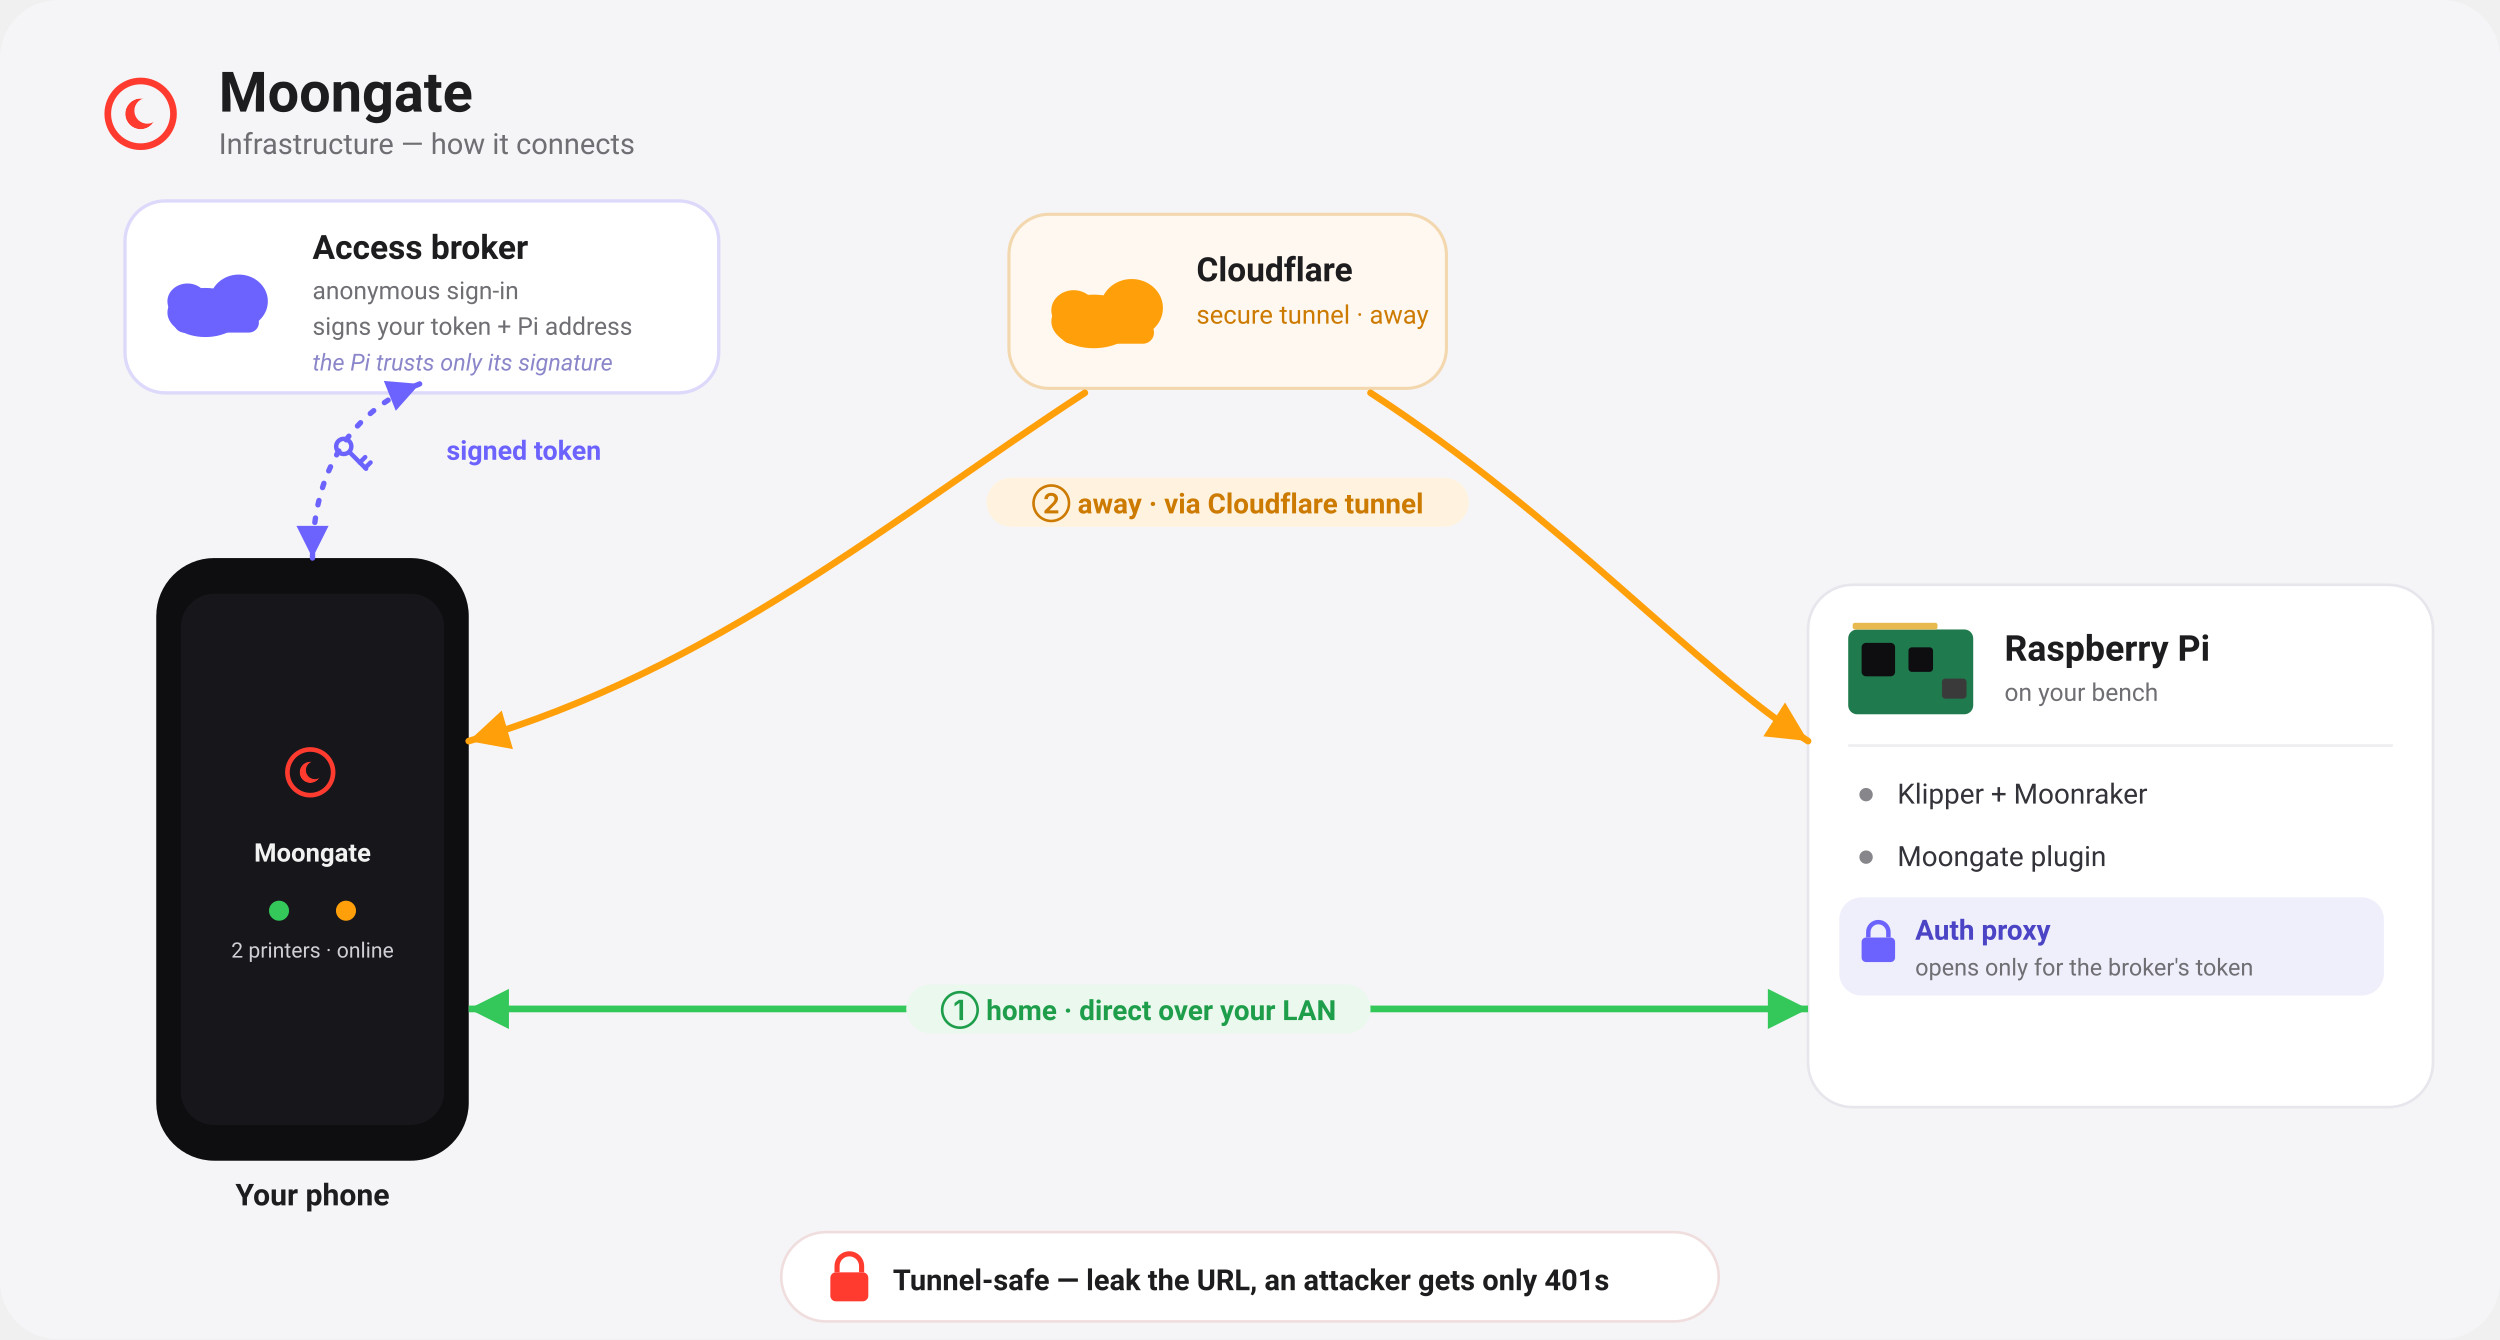
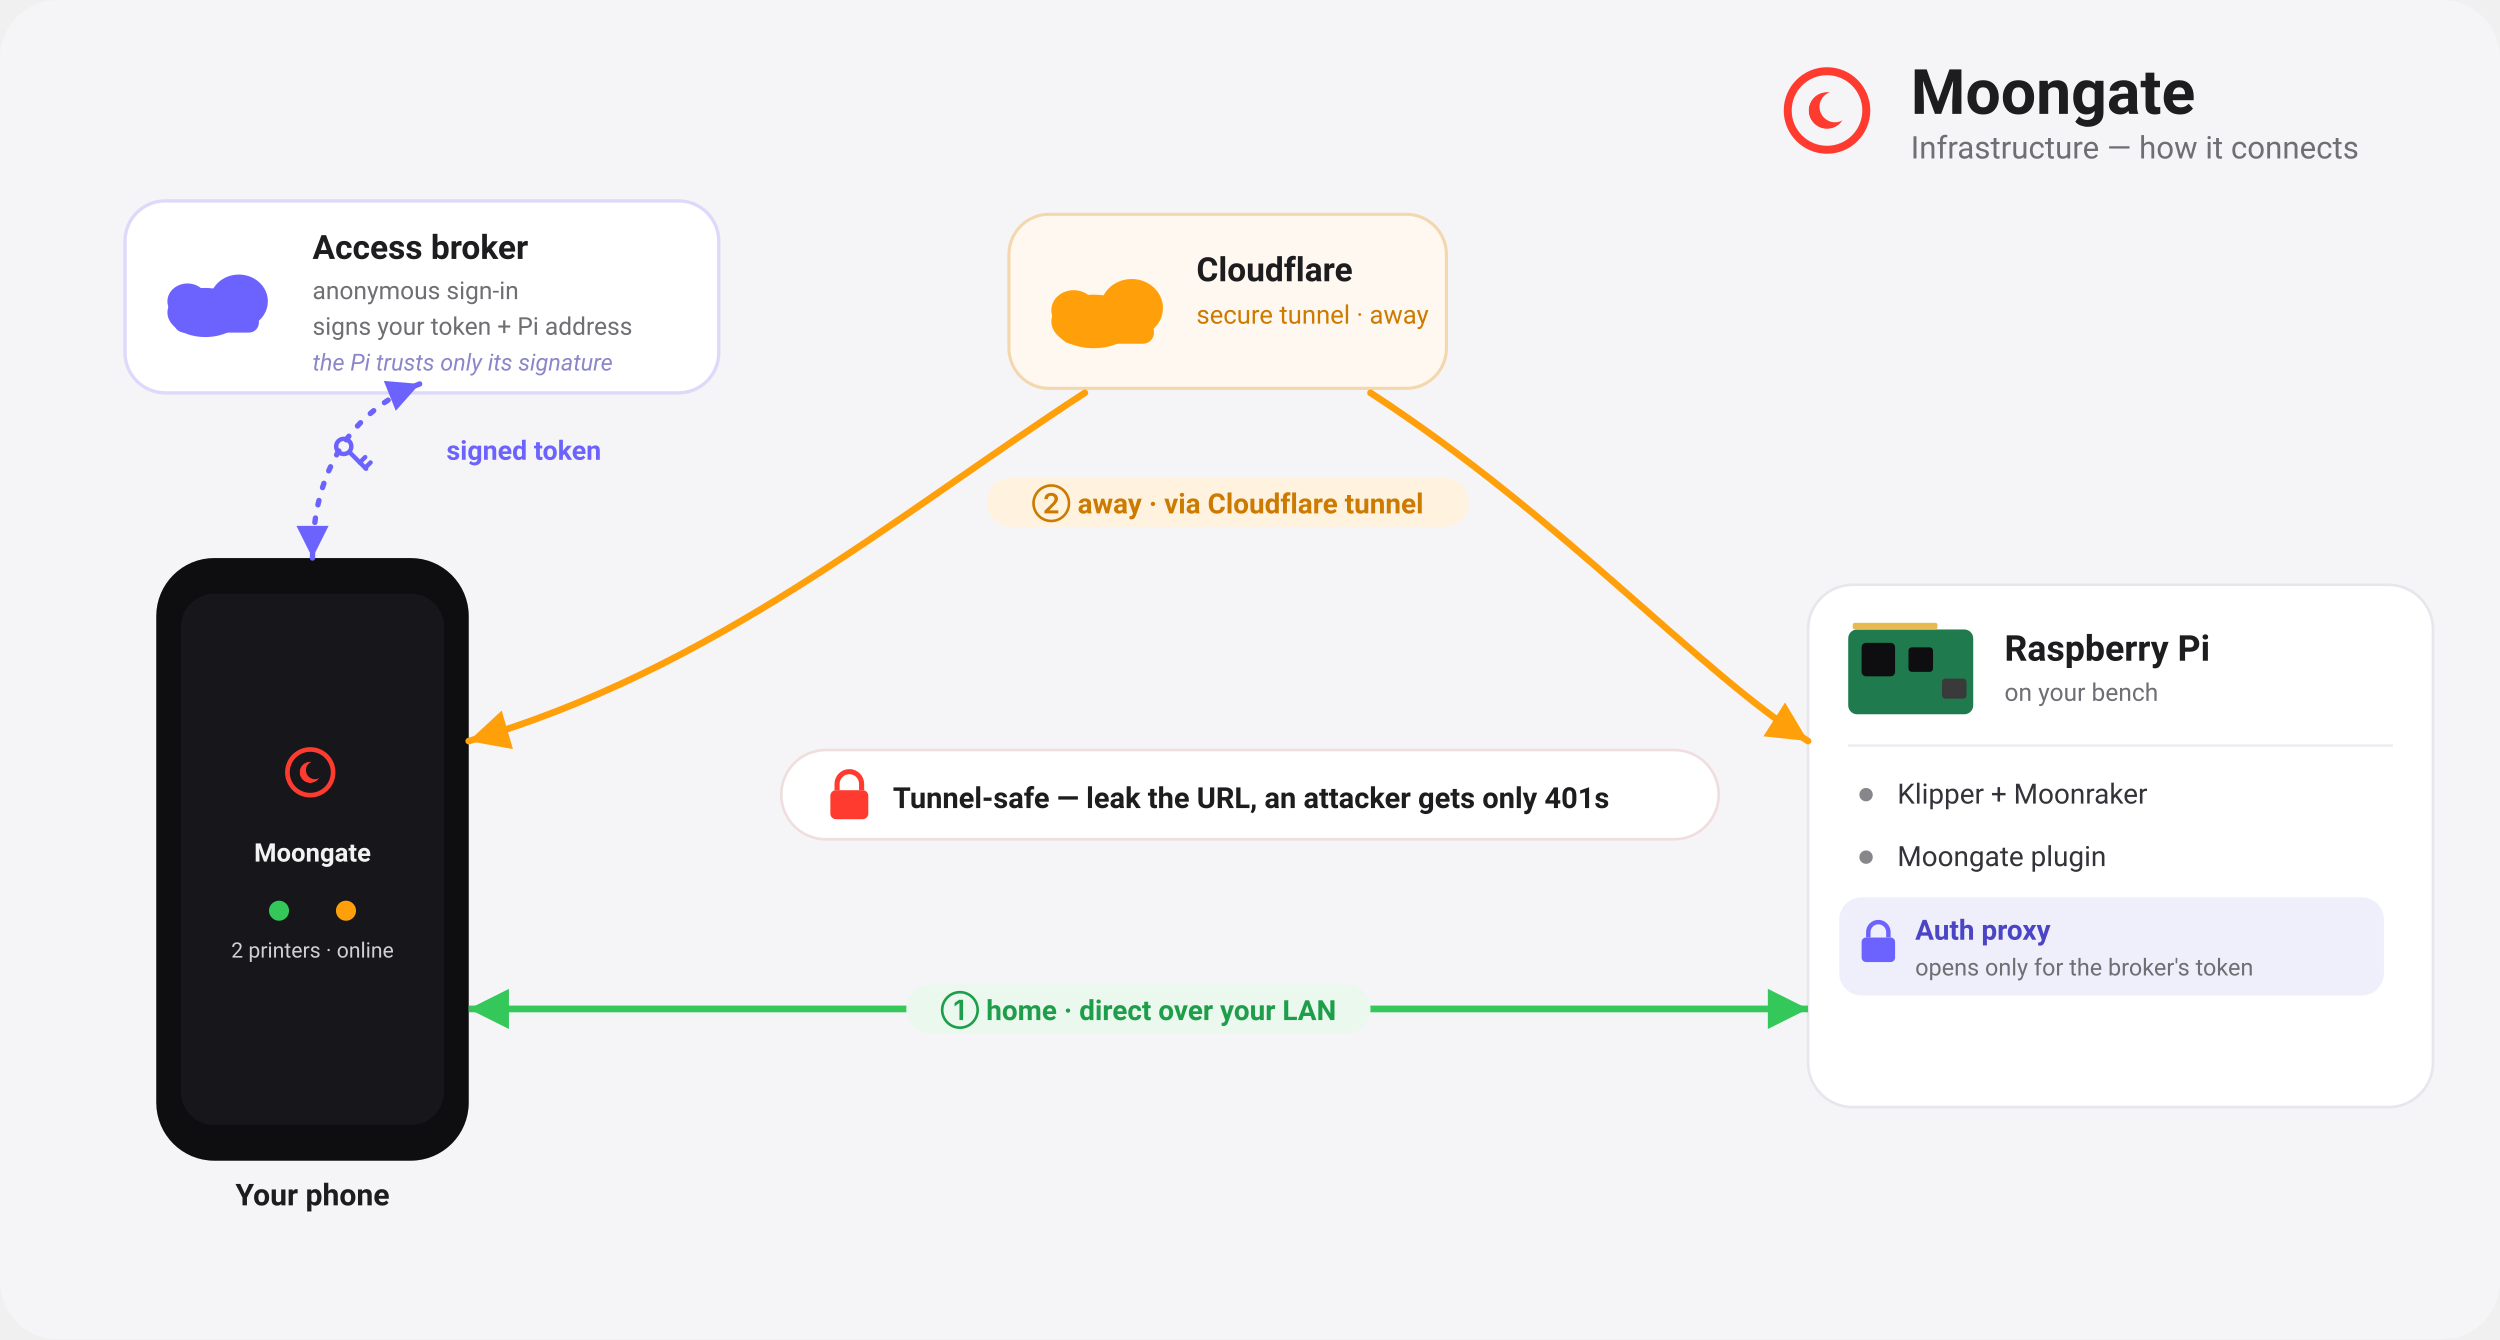
<svg xmlns="http://www.w3.org/2000/svg" viewBox="0 0 1120 600" role="img" font-family="-apple-system, BlinkMacSystemFont, 'Segoe UI', Roboto, sans-serif">
  <defs>
    <mask id="b3">
      <rect width="100" height="100" fill="#000" />
      <circle cx="50" cy="50" r="15" fill="#fff" />
      <circle cx="56.5" cy="47" r="12.6" fill="#000" />
    </mask>
    <g id="m3">
      <circle cx="50" cy="50" r="32" fill="none" stroke="#FF3B30" stroke-width="6.5" />
      <circle cx="50" cy="50" r="15" fill="#FF3B30" mask="url(#b3)" />
    </g>
    <marker id="p3" markerWidth="9" markerHeight="9" refX="6" refY="3" orient="auto-start-reverse">
      <path d="M0,0 L6,3 L0,6 Z" fill="#6C63FF" />
    </marker>
    <marker id="g3" markerWidth="9" markerHeight="9" refX="6" refY="3" orient="auto-start-reverse">
      <path d="M0,0 L6,3 L0,6 Z" fill="#34C759" />
    </marker>
    <marker id="o3" markerWidth="9" markerHeight="9" refX="6" refY="3" orient="auto-start-reverse">
      <path d="M0,0 L6,3 L0,6 Z" fill="#FF9F0A" />
    </marker>
  </defs>
  <rect width="1120" height="600" rx="26" fill="#F5F5F7" />
-   <use href="#m3" transform="translate(40,28) scale(0.46)" />
-   <text x="98" y="50" font-size="25" font-weight="700" fill="#1d1d1f">Moongate</text>
-   <text x="98" y="69" font-size="13" fill="#6e6e73">Infrastructure — how it connects</text>
+   <use href="#m3" transform="translate(791,22) scale(0.55)" />
+   <text x="856" y="51" font-size="28" font-weight="700" fill="#1d1d1f">Moongate</text>
+   <text x="856" y="71" font-size="14" fill="#6e6e73">Infrastructure — how it connects</text>
  <rect x="56" y="90" width="266" height="86" rx="18" fill="#ffffff" stroke="#dcd9fb" stroke-width="1.5" />
  <g transform="translate(78,120)" fill="#6C63FF">
    <ellipse cx="14" cy="20" rx="17" ry="11" />
    <ellipse cx="29" cy="15" rx="13" ry="12" />
    <ellipse cx="6" cy="15" rx="9" ry="8" />
    <rect x="0" y="20" width="38" height="9" rx="4.5" />
  </g>
  <text x="140" y="116" font-size="15" font-weight="700" fill="#1d1d1f">Access broker</text>
  <text x="140" y="134" font-size="11" fill="#6e6e73">anonymous sign-in</text>
  <text x="140" y="150" font-size="11" fill="#6e6e73">signs your token + Pi address</text>
  <text x="140" y="166" font-size="10.5" font-style="italic" fill="#8a86c9">the Pi trusts only its signature</text>
  <rect x="452" y="96" width="196" height="78" rx="18" fill="#fff8f0" stroke="#f3d8af" stroke-width="1.4" />
  <g transform="translate(474,124)" fill="#FF9F0A">
    <ellipse cx="16" cy="20" rx="19" ry="12" />
    <ellipse cx="33" cy="14" rx="14" ry="13" />
    <ellipse cx="7" cy="15" rx="10" ry="9" />
    <rect x="1" y="20" width="42" height="10" rx="5" />
  </g>
  <text x="536" y="126" font-size="15" font-weight="700" fill="#1d1d1f">Cloudflare</text>
  <text x="536" y="145" font-size="11.5" fill="#cc7a00">secure tunnel · away</text>
  <rect x="70" y="250" width="140" height="270" rx="26" fill="#0E0E10" />
  <rect x="81" y="266" width="118" height="238" rx="15" fill="#16161b" />
  <use href="#m3" transform="translate(123,330) scale(0.32)" />
  <text x="140" y="386" font-size="11.5" font-weight="600" fill="#f2f2f2" text-anchor="middle">Moongate</text>
  <circle cx="125" cy="408" r="4.5" fill="#34C759" />
  <circle cx="155" cy="408" r="4.5" fill="#FF9F0A" />
  <text x="140" y="429" font-size="9.5" fill="#cfcfd6" text-anchor="middle">2 printers · online</text>
  <text x="140" y="540" font-size="13.5" font-weight="600" fill="#1d1d1f" text-anchor="middle">Your phone</text>
  <rect x="810" y="262" width="280" height="234" rx="20" fill="#ffffff" stroke="#e6e6ec" stroke-width="1.2" />
  <g transform="translate(828,282)">
    <rect x="0" y="0" width="56" height="38" rx="4" fill="#1f7a4d" />
    <rect x="6" y="6" width="15" height="15" rx="2" fill="#0e0e10" />
    <rect x="27" y="8" width="11" height="11" rx="1.5" fill="#0e0e10" />
    <rect x="2" y="-3" width="38" height="3" rx="1" fill="#e7b94e" />
    <rect x="42" y="22" width="11" height="9" rx="1.5" fill="#3a3a3a" />
  </g>
  <text x="898" y="296" font-size="16" font-weight="700" fill="#1d1d1f">Raspberry Pi</text>
  <text x="898" y="314" font-size="11" fill="#6e6e73">on your bench</text>
  <line x1="828" y1="334" x2="1072" y2="334" stroke="#eeeef2" stroke-width="1.2" />
  <g font-size="12.5" fill="#33333a">
    <circle cx="836" cy="356" r="3" fill="#86868b" />
    <text x="850" y="360">Klipper + Moonraker</text>
    <circle cx="836" cy="384" r="3" fill="#86868b" />
    <text x="850" y="388">Moongate plugin</text>
  </g>
  <rect x="824" y="402" width="244" height="44" rx="10" fill="#efeefb" />
  <g transform="translate(834,414)">
    <rect x="0" y="6" width="15" height="11" rx="2" fill="#6C63FF" />
    <path d="M3,6 V3.6 a4.5,4.5 0 0 1 9,0 V6" fill="none" stroke="#6C63FF" stroke-width="2" />
  </g>
  <text x="858" y="421" font-size="12.5" font-weight="700" fill="#4b45c6">Auth proxy</text>
  <text x="858" y="437" font-size="10.5" fill="#6e6e73">opens only for the broker's token</text>
  <path d="M140,250 C140,210 158,184 188,172" fill="none" stroke="#6C63FF" stroke-width="2.4" stroke-dasharray="2 6" stroke-linecap="round" marker-start="url(#p3)" marker-end="url(#p3)" />
  <g transform="translate(150,196)" stroke="#6C63FF" stroke-width="2" fill="none" stroke-linecap="round">
    <circle cx="4" cy="4" r="3.4" />
    <path d="M6.6,6.6 L14,14" />
    <path d="M11.2,11.2 L13.6,8.8 M13.6,13.6 L16,11.2" />
  </g>
  <text x="200" y="206" font-size="12" font-weight="600" fill="#6C63FF">signed token</text>
  <path d="M210,332 C320,300 400,232 486,176" fill="none" stroke="#FF9F0A" stroke-width="3" stroke-linecap="round" marker-start="url(#o3)" />
  <path d="M614,176 C700,232 760,300 810,332" fill="none" stroke="#FF9F0A" stroke-width="3" stroke-linecap="round" marker-end="url(#o3)" />
  <rect x="442" y="214" width="216" height="22" rx="11" fill="#fff3e0" />
  <text x="550" y="230" font-size="12.5" font-weight="600" fill="#cc7a00" text-anchor="middle">② away · via Cloudflare tunnel</text>
  <path d="M210,452 L810,452" fill="none" stroke="#34C759" stroke-width="3" marker-start="url(#g3)" marker-end="url(#g3)" />
  <rect x="406" y="441" width="208" height="22" rx="11" fill="#eaf8ee" />
  <text x="510" y="457" font-size="12.5" font-weight="600" fill="#1e9e4a" text-anchor="middle">① home · direct over your LAN</text>
-   <rect x="350" y="552" width="420" height="40" rx="20" fill="#ffffff" stroke="#f0dede" stroke-width="1.2" />
-   <g transform="translate(372,564)">
+   <rect x="350" y="336" width="420" height="40" rx="20" fill="#ffffff" stroke="#f0dede" stroke-width="1.2" />
+   <g transform="translate(372,348)">
    <rect x="0" y="6" width="17" height="13" rx="2.5" fill="#FF3B30" />
    <path d="M3,6 V3.2 a5.5,5.5 0 0 1 11,0 V6" fill="none" stroke="#FF3B30" stroke-width="2.3" />
  </g>
-   <text x="400" y="578" font-size="13" font-weight="600" fill="#1d1d1f">Tunnel-safe — leak the URL, an attacker gets only 401s</text>
+   <text x="400" y="362" font-size="13" font-weight="600" fill="#1d1d1f">Tunnel-safe — leak the URL, an attacker gets only 401s</text>
</svg>
